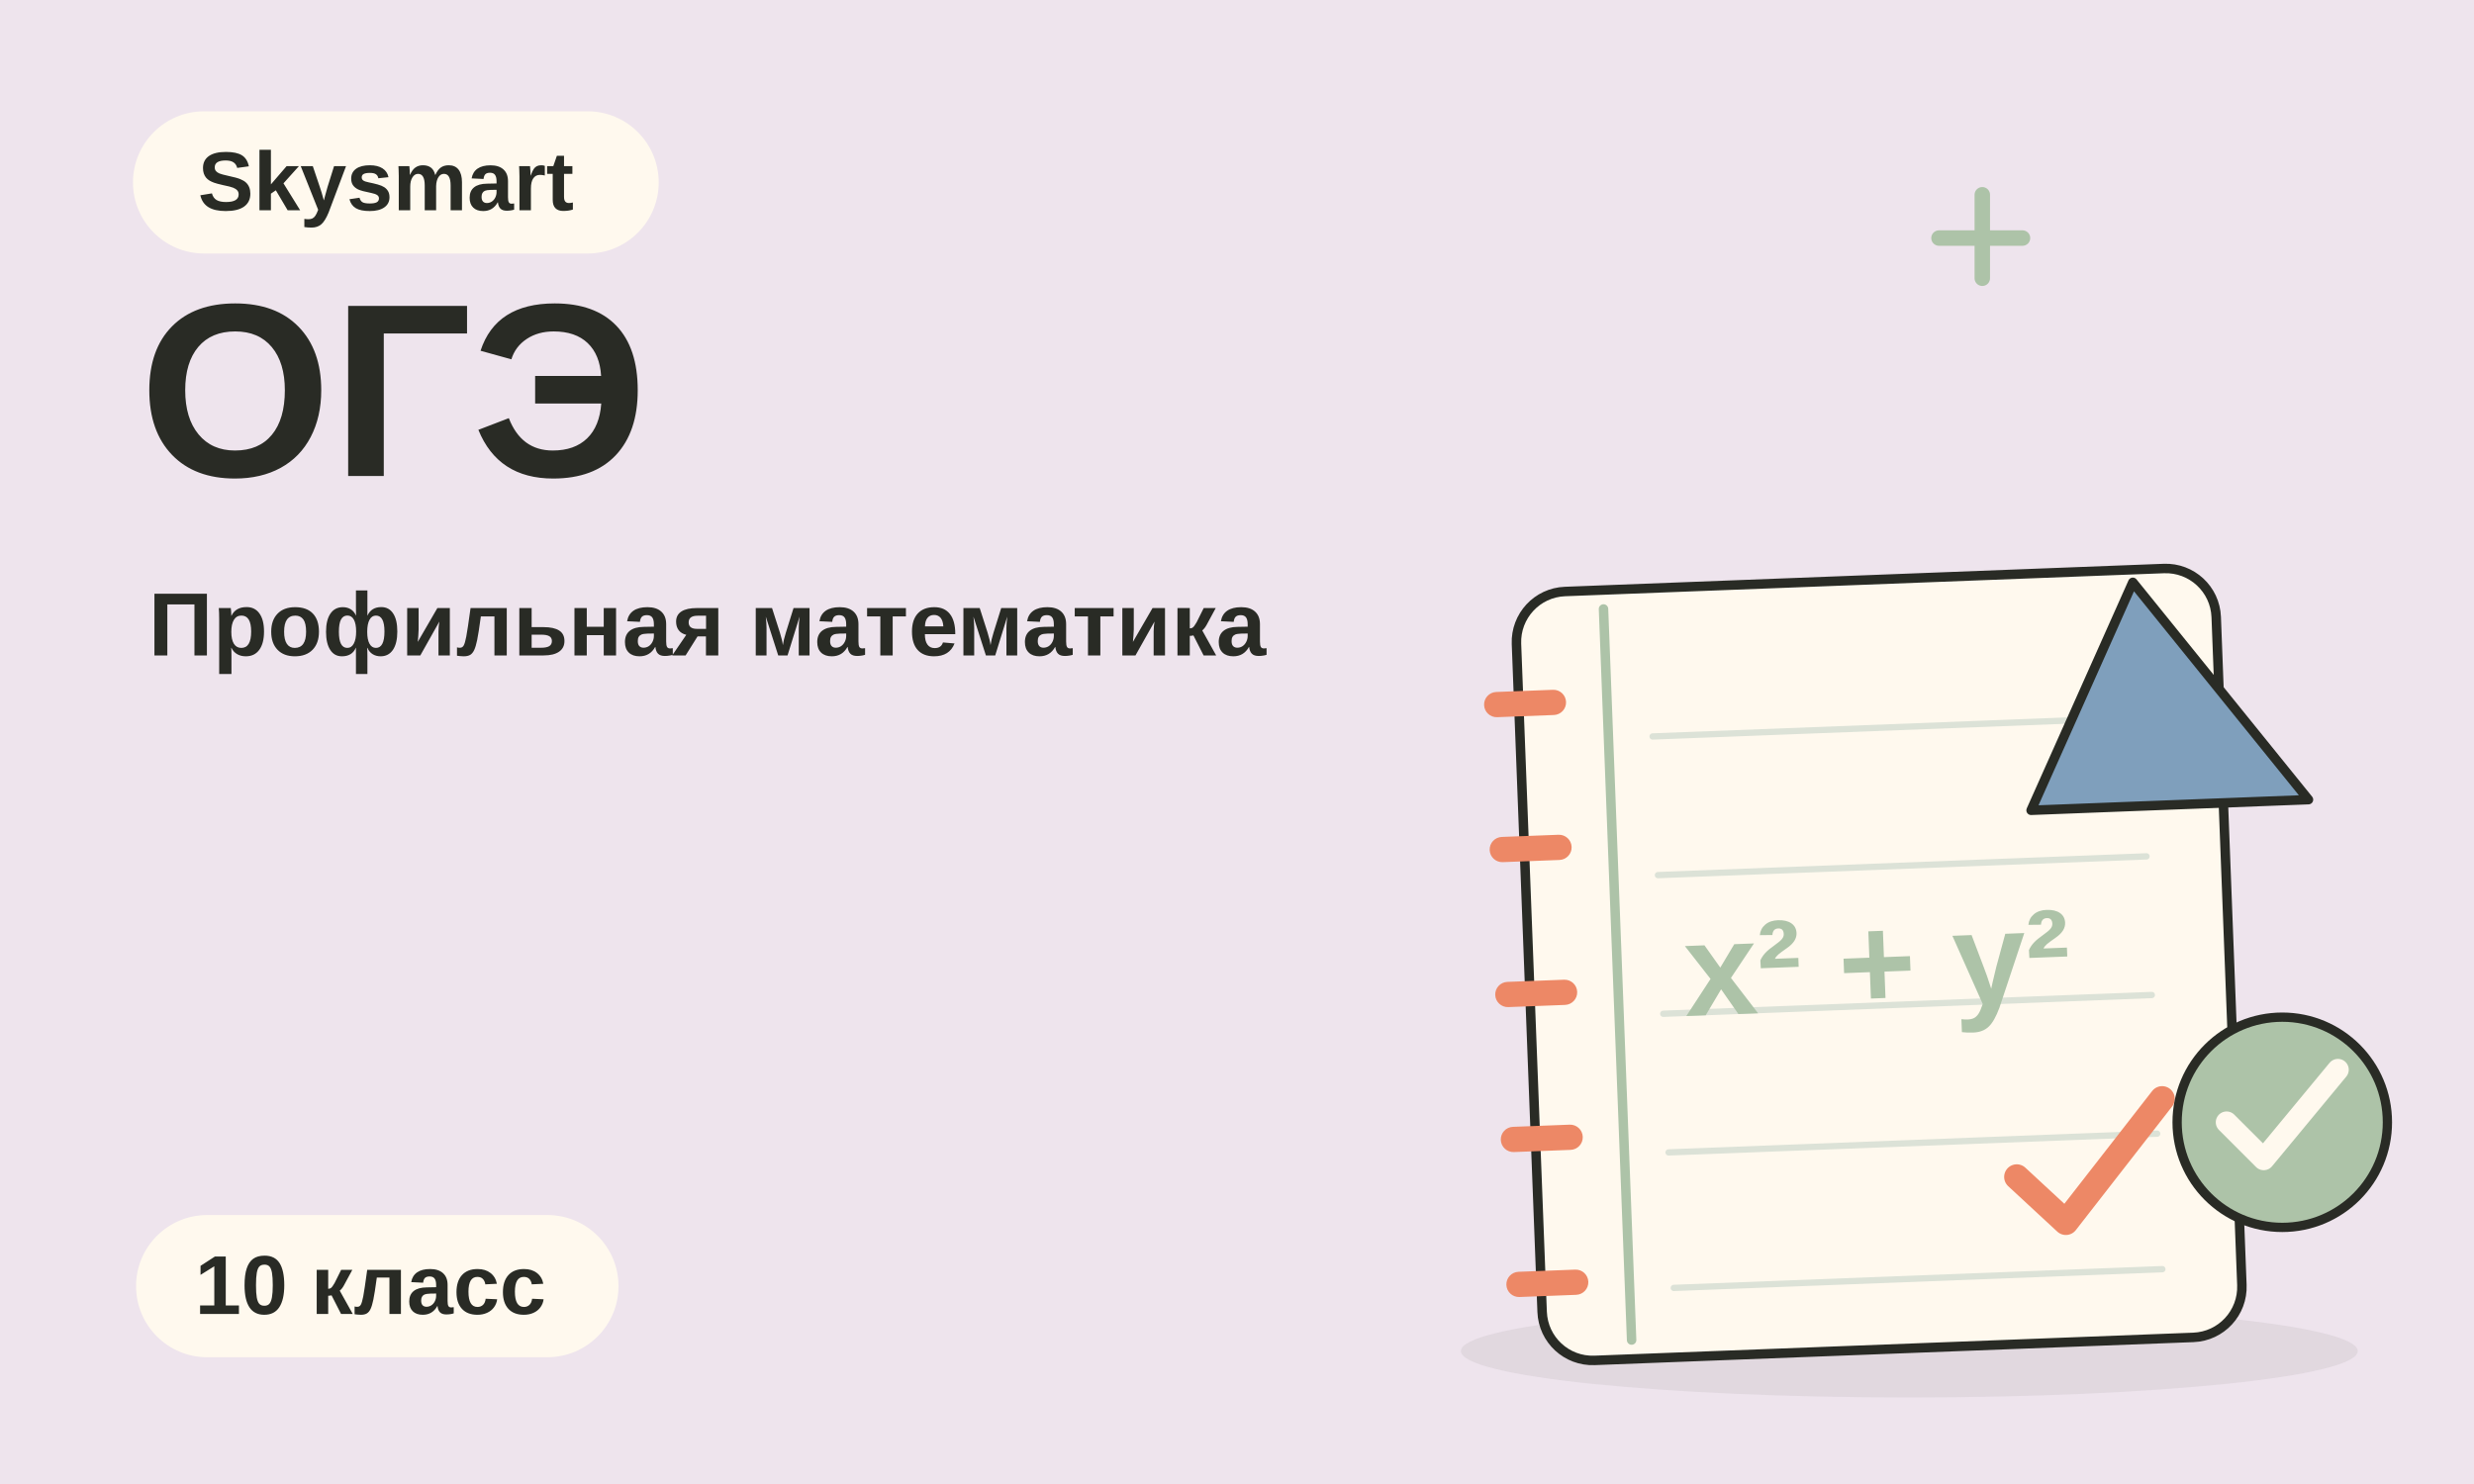
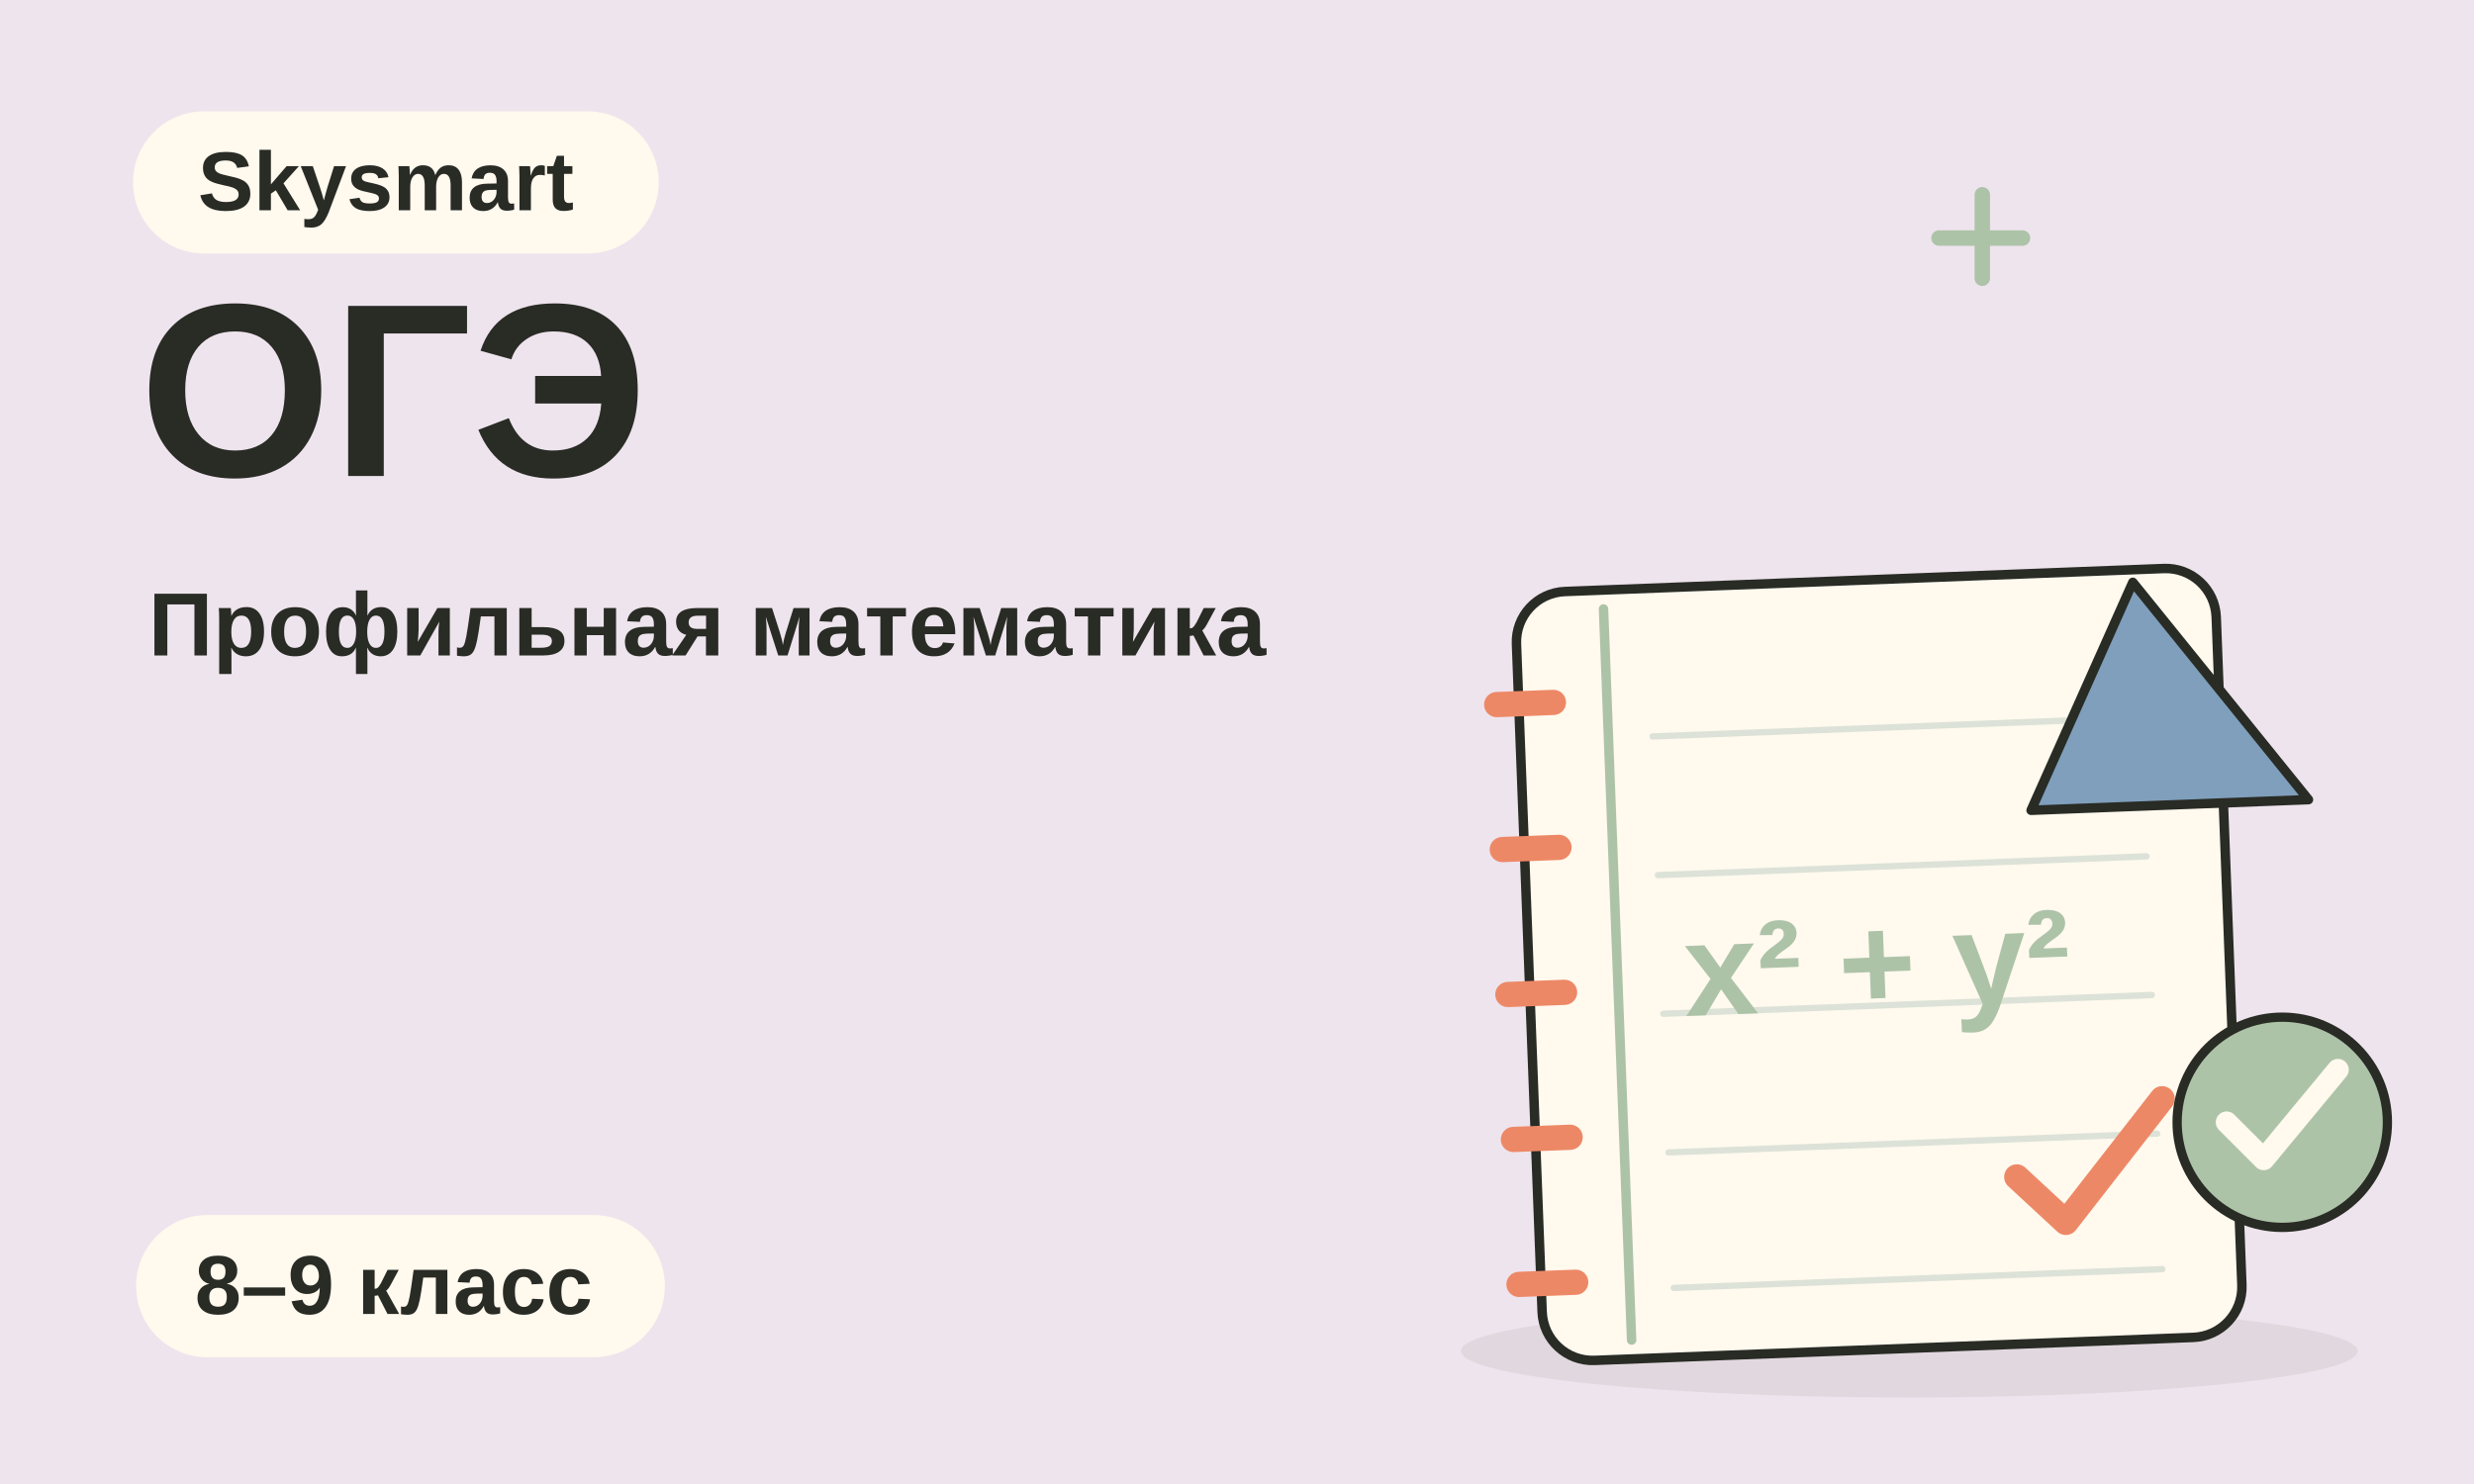
<svg xmlns="http://www.w3.org/2000/svg" width="800" height="480" viewBox="0 0 800 480" role="img" aria-labelledby="title desc">
  <g font-family="Arial, Helvetica, sans-serif">
    <rect x="0" y="0" width="800" height="480" rx="0" fill="#eee4ed" />
    <ellipse cx="617.4" cy="437" rx="145" ry="15" fill="#292b25" opacity=".07" />
    <rect x="43" y="36" width="170" height="46" rx="23" fill="#fff9ee" />
    <text x="64" y="68" font-size="27" fill="#292b25" font-weight="700" text-anchor="start">Skysmart</text>
    <path d="M641 63v27M627 77h27" fill="none" stroke="#adc3a8" stroke-width="5" stroke-linecap="round" stroke-linejoin="round" />
    <text x="45" y="154" font-size="80" fill="#292b25" font-weight="800" text-anchor="start">ОГЭ</text>
    <text x="48" y="212" font-size="29" fill="#292b25" font-weight="600" text-anchor="start">Профильная математика</text>
    <g transform="translate(460.4 172.1) rotate(-2.2 150 130) scale(1.02)">
      <rect x="33" y="15" width="222" height="244" rx="16" fill="#fff9ee" stroke="#292b25" stroke-width="3" />
      <path d="M61 21V253" fill="none" stroke="#adc3a8" stroke-width="3" stroke-linecap="round" stroke-linejoin="round" />
      <path d="M75 62h155M75 106h155M75 150h155M75 194h155M75 237h155" fill="none" stroke="#dce2d7" stroke-width="2" stroke-linecap="round" stroke-linejoin="round" />
      <rect x="22" y="46" width="26" height="8" rx="4" fill="#ed8866" />
      <rect x="22" y="92" width="26" height="8" rx="4" fill="#ed8866" />
      <rect x="22" y="138" width="26" height="8" rx="4" fill="#ed8866" />
      <rect x="22" y="184" width="26" height="8" rx="4" fill="#ed8866" />
      <rect x="22" y="230" width="26" height="8" rx="4" fill="#ed8866" />
      <text x="82" y="151" font-size="42" fill="#adc3a8" font-weight="800" text-anchor="start">x² + y²</text>
      <path d="m185 206 15 15 32-38" fill="none" stroke="#ed8866" stroke-width="8" stroke-linecap="round" stroke-linejoin="round" />
      <path d="M229 19 282 90h-88Z" fill="#7f9fbc" stroke="#292b25" stroke-width="3" stroke-linecap="round" stroke-linejoin="round" />
    </g>
    <circle cx="738" cy="363" r="34" fill="#adc3a8" stroke="#292b25" stroke-width="3" />
    <path d="m720 363 12 12 24-29" fill="none" stroke="#fff9ee" stroke-width="7" stroke-linecap="round" stroke-linejoin="round" />
-     <rect x="44" y="393" width="156" height="46" rx="23" fill="#fff9ee" />
-     <text x="63" y="425" font-size="27" fill="#292b25" font-weight="700" text-anchor="start">10 класс</text>
+     <rect x="44" y="393" width="171" height="46" rx="23" fill="#fff9ee" />
+     <text x="63" y="425" font-size="27" fill="#292b25" font-weight="700" text-anchor="start">8–9 класс</text>
  </g>
</svg>
